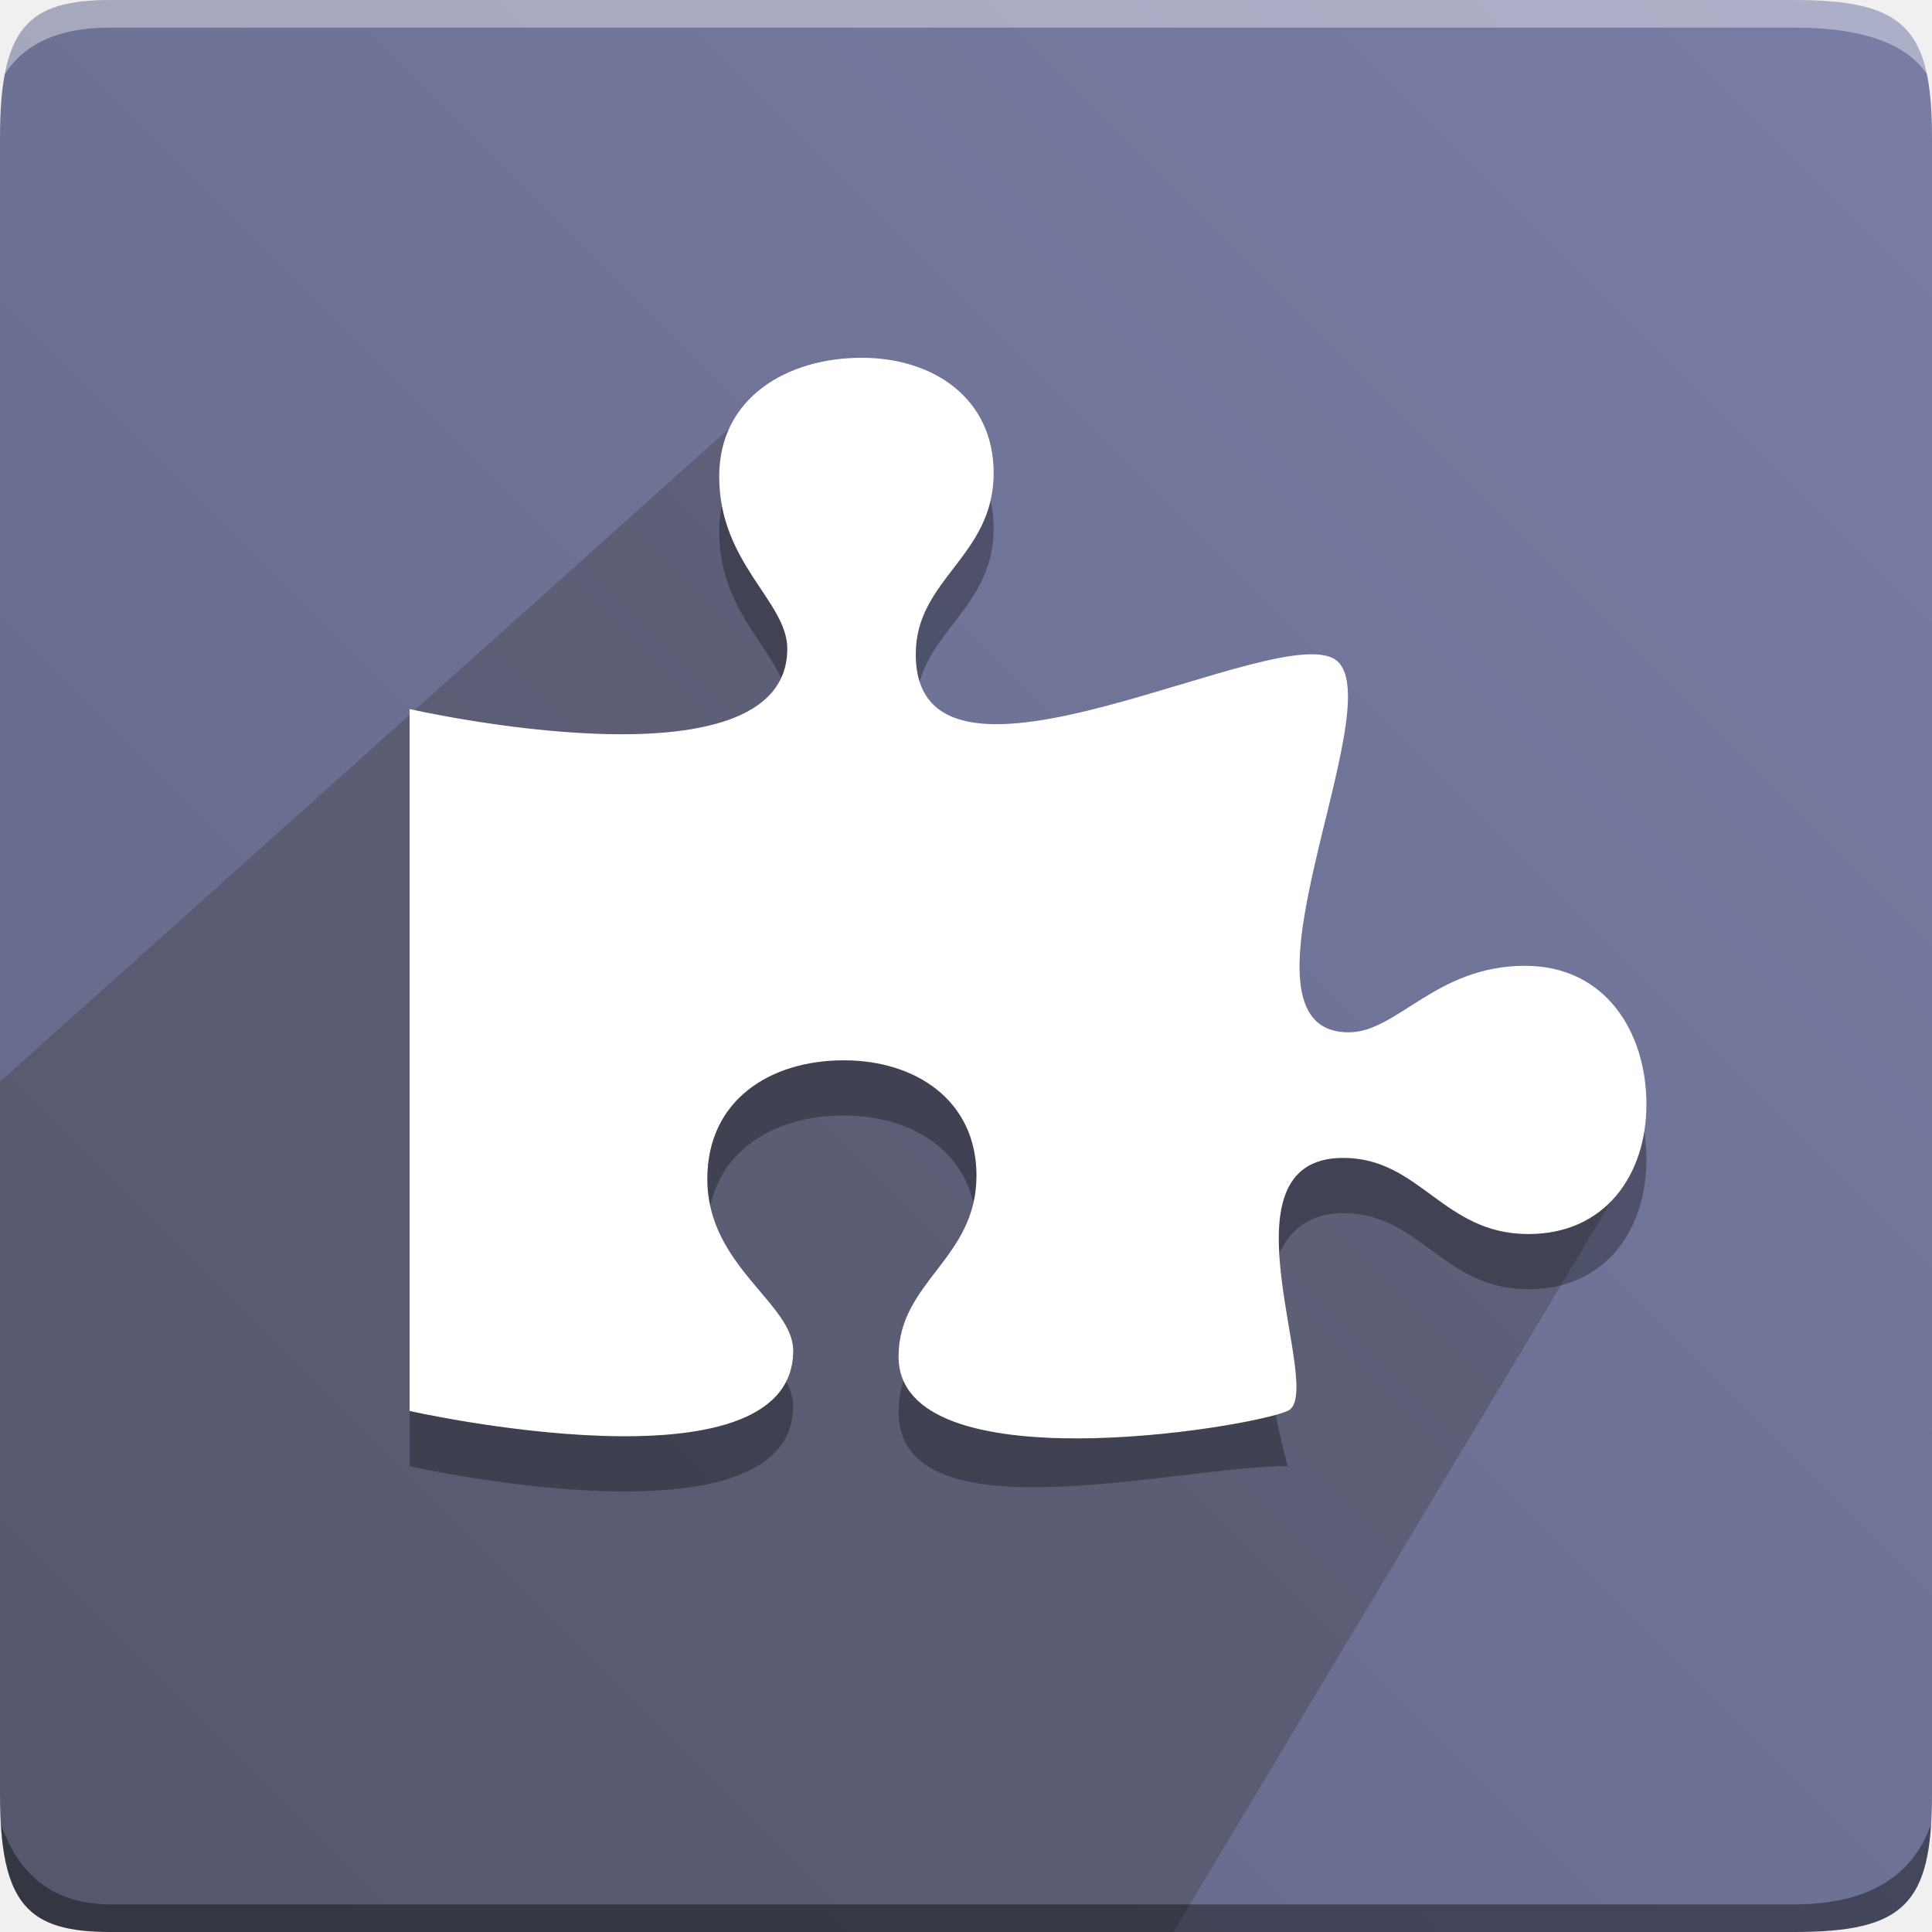
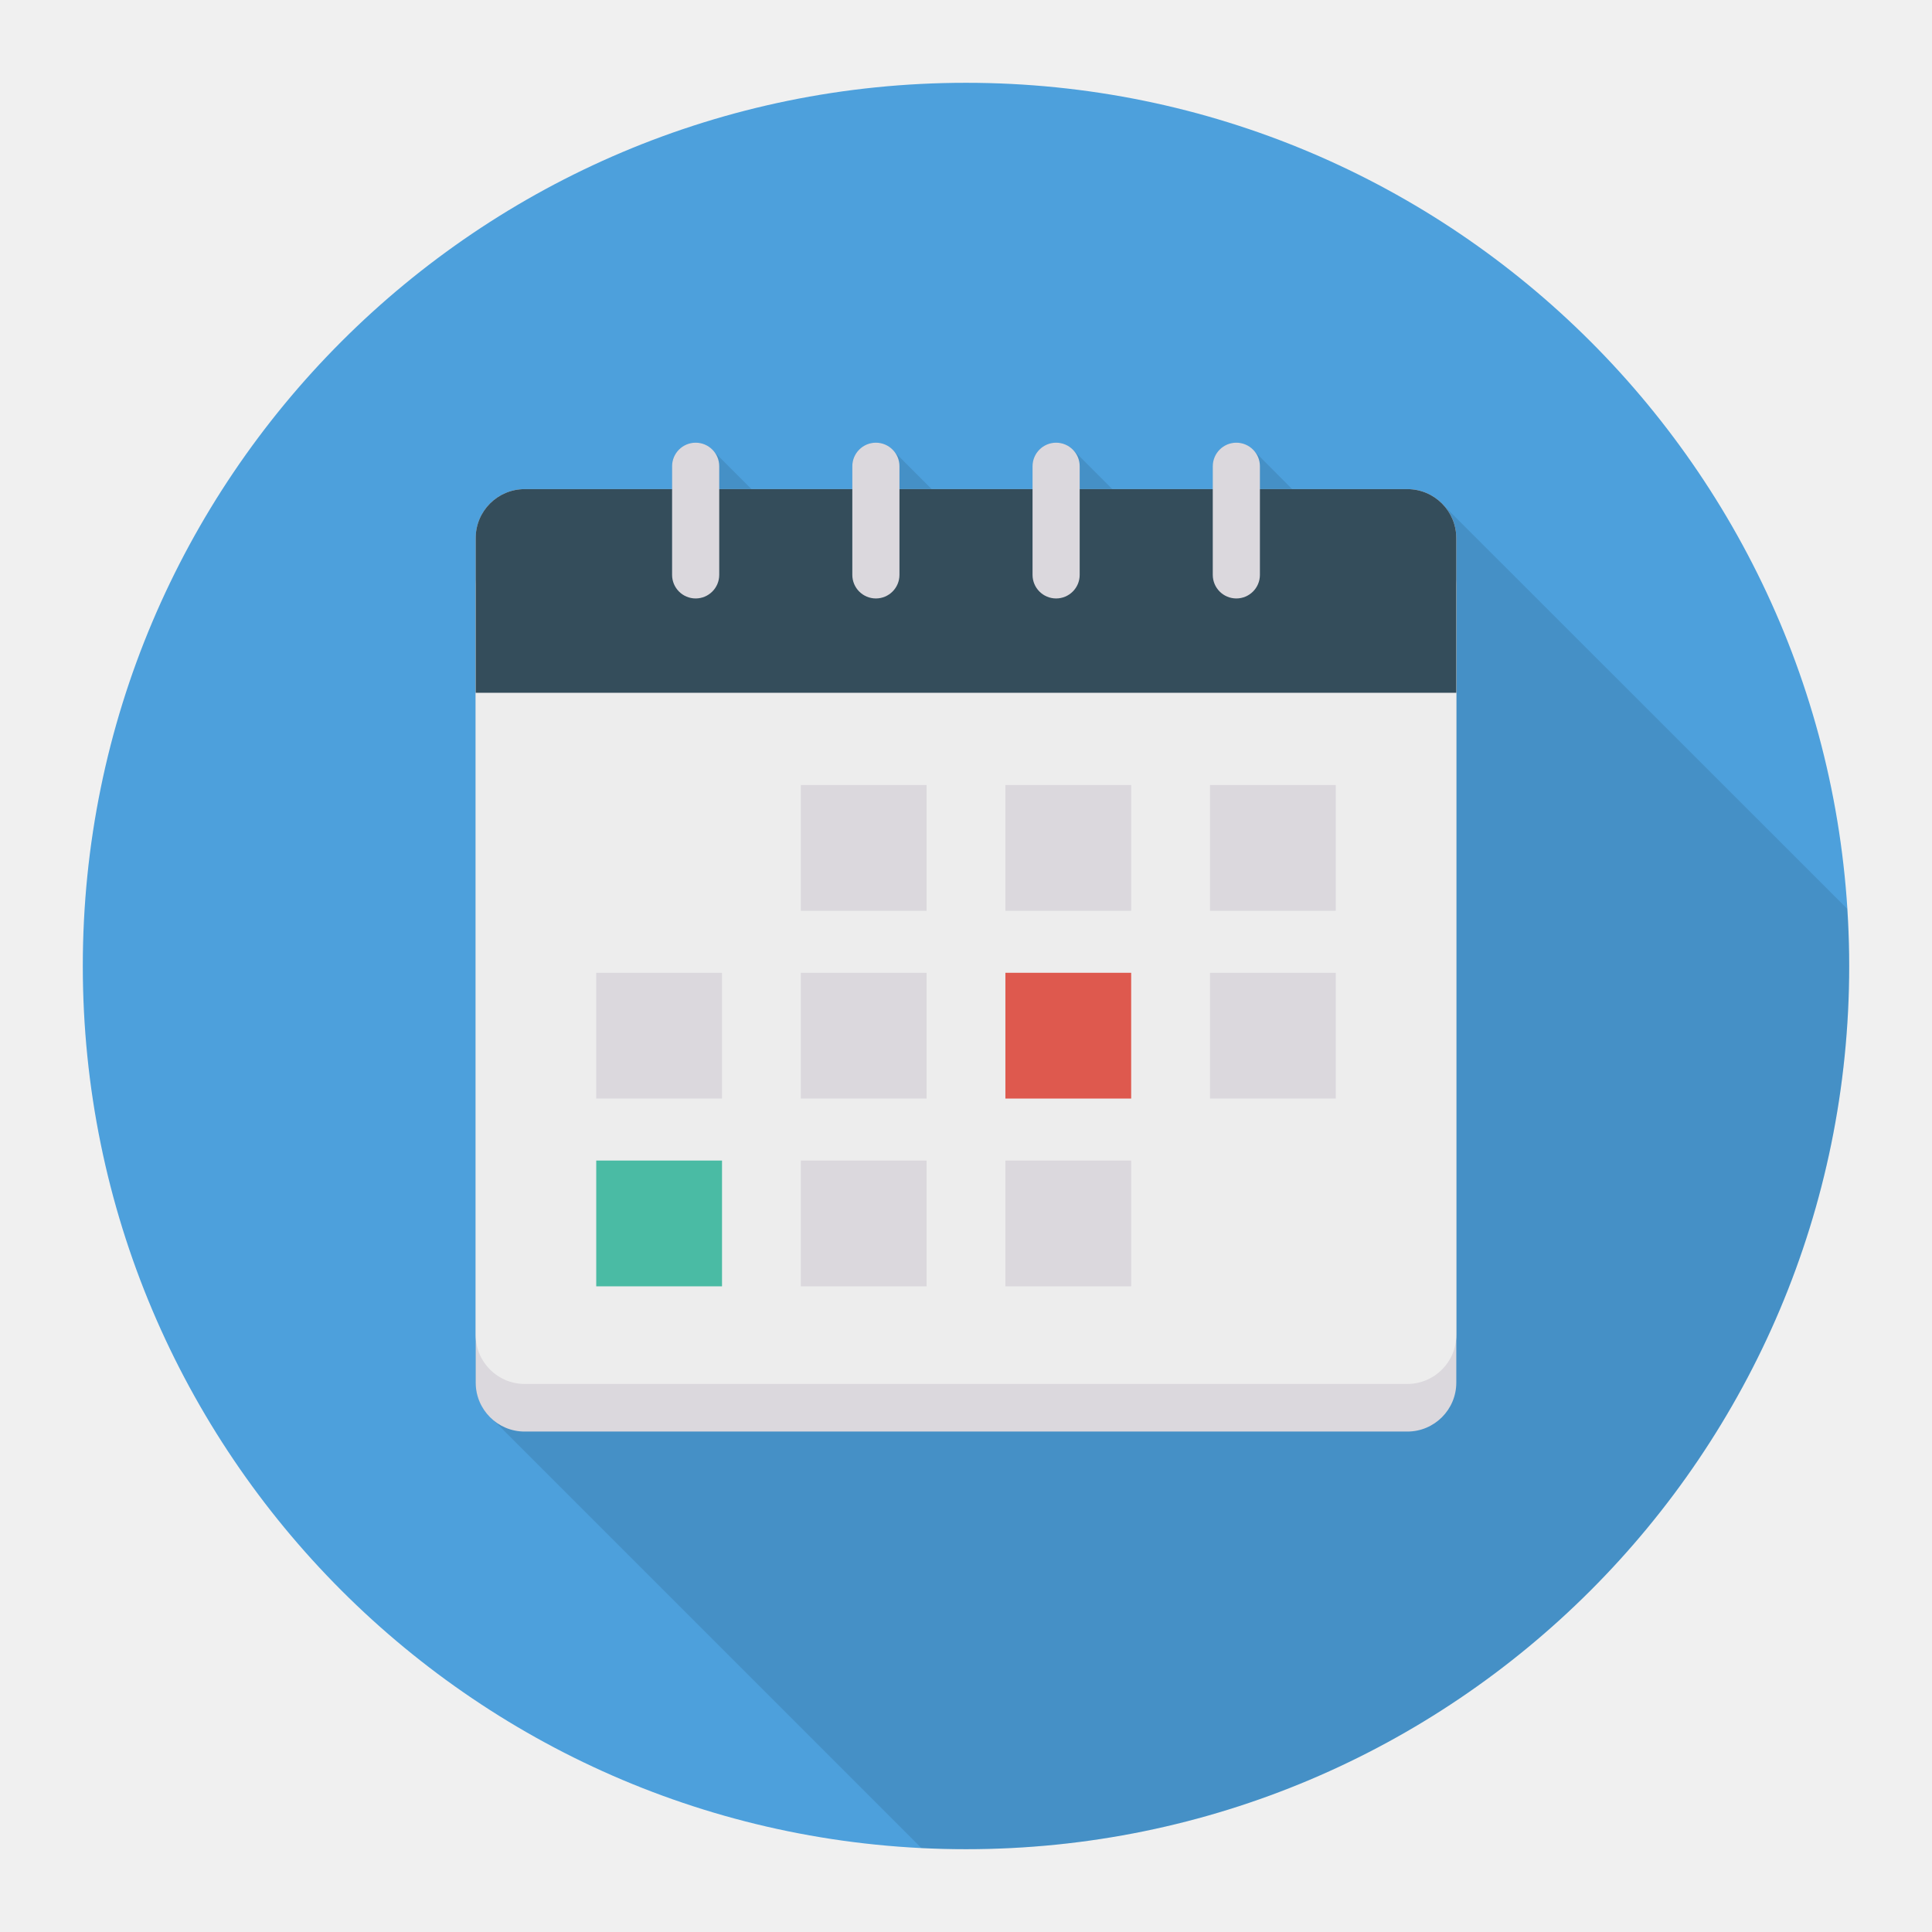
- <svg xmlns="http://www.w3.org/2000/svg" xmlns:xlink="http://www.w3.org/1999/xlink" width="70" height="70" viewBox="0 0 70 70">
-   <defs>
-     <path id="a" d="M4 0h61c4 0 5 1 5 5v60c0 4-1 5-5 5H4c-3 0-4-1-4-5V5c0-4 1-5 4-5z" />
-     <linearGradient id="c" x1="98.162%" x2="0%" y1="1.838%" y2="100%">
-       <stop offset="0%" stop-color="#797DA5" />
-       <stop offset="50.799%" stop-color="#6D7194" />
-       <stop offset="100%" stop-color="#626584" />
-     </linearGradient>
-     <path id="d" d="M55.253 36.993c-3.23 0-4.629 2.41-6.384 2.41-4.666 0-.419-13.45-.419-13.45s-15.27 6.106-15.27-.251c0-2.735 2.822-3.53 2.822-6.563 0-2.709-2.187-4.176-4.781-4.176-2.696 0-5.163 1.442-5.163 4.3 0 3.158 2.467 4.525 2.467 6.24 0 5.313-13.684 2.187-13.684 2.187v25.432s13.898 3.133 13.898-2.187c0-1.715-3.112-3.061-3.112-6.218 0-2.859 2.275-4.3 4.946-4.3 2.62 0 4.807 1.466 4.807 4.176 0 3.032-2.823 3.828-2.823 6.562 0 4.64 10.088 1.963 14.1 1.963 0 0-2.702-9.165 2.009-9.165 2.797 0 3.611 2.759 6.714 2.759 2.773 0 4.273-2.138 4.273-4.698 0-2.61-1.475-5.021-4.4-5.021z" />
-     <path id="e" d="M55.253 34.993c-3.23 0-4.629 2.41-6.384 2.41-4.666 0 1.522-11.755-.419-13.45-1.94-1.695-15.27 6.106-15.27-.251 0-2.735 2.822-3.53 2.822-6.563 0-2.709-2.187-4.176-4.781-4.176-2.696 0-5.163 1.442-5.163 4.3 0 3.158 2.467 4.525 2.467 6.24 0 5.313-13.684 2.187-13.684 2.187v25.432s13.898 3.133 13.898-2.187c0-1.715-3.112-3.061-3.112-6.218 0-2.859 2.275-4.3 4.946-4.3 2.62 0 4.807 1.466 4.807 4.176 0 3.032-2.823 3.828-2.823 6.562 0 4.64 12.677 2.6 14.1 1.963 1.422-.636-2.702-9.165 2.009-9.165 2.797 0 3.611 2.759 6.714 2.759 2.773 0 4.273-2.138 4.273-4.698 0-2.61-1.475-5.021-4.4-5.021z" />
-   </defs>
-   <g fill="none" fill-rule="evenodd">
-     <mask id="b" fill="#fff">
-       <use xlink:href="#a" />
-     </mask>
-     <g mask="url(#b)">
-       <path fill="url(#c)" d="M0 0H70V70H0z" />
-       <path fill="#FFF" fill-opacity=".383" d="M4 1h61c2.667 0 4.333.667 5 2V0H0v3c.667-1.333 2-2 4-2z" />
-       <path fill="#393939" d="M4 70c-2 0-4-.148-4-4.15V39.197L27 15l11 24.84 6 .066 11.113-.066 4.21 2.112L42.511 70H4z" opacity=".324" />
-       <path fill="#000" fill-opacity=".383" d="M4 69h61c2.667 0 4.333-1 5-3v4H0v-4c.667 2 2 3 4 3z" />
-       <use fill="#000" fill-rule="nonzero" opacity=".3" xlink:href="#d" />
-       <use fill="#FFF" fill-rule="nonzero" xlink:href="#e" />
-     </g>
+ <svg xmlns="http://www.w3.org/2000/svg" enable-background="new 0 0 140 140" height="512" viewBox="0 0 140 140" width="512">
+   <circle cx="70" cy="70" fill="#4da0dc" r="64" />
+   <path d="m133.85 65.849c.09 1.37.15 2.75.15 4.14v.02c-.01 35.32-28.62 63.96-63.94 63.99h-.12c-1.06 0-2.12-.03-3.17-.08l-30.96-30.96c-.8-.66-1.34-1.64-1.34-2.77v-61.2c0-1.96 1.59-3.54 3.55-3.54h10.68v-1.66c0-.95.77-1.71 1.71-1.71.39 0 .75.14 1.05.37l.01.01c.1.08.19.17.27.27l2.72 2.72h7.3v-1.66c0-.95.77-1.71 1.71-1.71.39 0 .75.14 1.04.36l.01.01c.11.09.21.18.29.29l2.71 2.71h7.3v-1.66c0-.95.77-1.71 1.71-1.71.48 0 .91.2 1.22.51l2.86 2.86h7.27v-1.66c0-.95.77-1.71 1.71-1.71.54 0 1.02.26 1.34.65l2.71 2.72h8.34c.93 0 1.77.37 2.41.95l.05.04c.03.03.06.07.09.1z" opacity=".1" />
+   <path d="m101.981 38.895h-63.963c-1.959 0-3.548 1.588-3.548 3.548v57.745c0 1.959 1.588 3.548 3.548 3.548h63.963c1.959 0 3.548-1.588 3.548-3.548v-57.745c-0-1.959-1.588-3.548-3.548-3.548z" fill="#dbd8dd" />
+   <path d="m101.981 35.444h-63.963c-1.959 0-3.548 1.588-3.548 3.548v57.745c0 1.959 1.588 3.548 3.548 3.548h63.963c1.959 0 3.548-1.588 3.548-3.548v-57.745c-0-1.959-1.588-3.548-3.548-3.548z" fill="#ededed" />
+   <path d="m105.529 50.203v-11.211c0-1.959-1.588-3.548-3.548-3.548h-63.963c-1.959 0-3.548 1.588-3.548 3.548v11.211h71.058z" fill="#344d5b" />
+   <g fill="#dbd8dd">
+     <path d="m58.03 56.886h9.114v9.114h-9.114z" />
+     <path d="m72.855 56.886h9.114v9.114h-9.114z" />
+     <path d="m87.68 56.886h9.114v9.114h-9.114z" />
+     <path d="m43.206 70.492h9.114v9.114h-9.114z" />
+     <path d="m58.03 70.492h9.114v9.114h-9.114z" />
+   </g>
+   <path d="m72.855 70.492h9.114v9.114h-9.114z" fill="#de594e" />
+   <path d="m87.68 70.492h9.114v9.114h-9.114z" fill="#dbd8dd" />
+   <path d="m43.206 84.098h9.114v9.114h-9.114z" fill="#4abba4" />
+   <g fill="#dbd8dd">
+     <path d="m58.03 84.098h9.114v9.114h-9.114z" />
+     <path d="m72.855 84.098h9.114v9.114h-9.114z" />
+     <path d="m50.41 32.079c-.943 0-1.708.765-1.708 1.708v7.871c0 .943.765 1.708 1.708 1.708s1.708-.765 1.708-1.708v-7.871c0-.943-.765-1.708-1.708-1.708z" />
+     <path d="m63.47 32.079c-.943 0-1.708.765-1.708 1.708v7.871c0 .943.765 1.708 1.708 1.708.943 0 1.708-.765 1.708-1.708v-7.871c0-.943-.765-1.708-1.708-1.708z" />
+     <path d="m76.53 32.079c-.943 0-1.708.765-1.708 1.708v7.871c0 .943.765 1.708 1.708 1.708s1.708-.765 1.708-1.708v-7.871c0-.943-.765-1.708-1.708-1.708z" />
+     <path d="m89.59 32.079c-.943 0-1.708.765-1.708 1.708v7.871c0 .943.765 1.708 1.708 1.708s1.708-.765 1.708-1.708v-7.871c0-.943-.765-1.708-1.708-1.708z" />
  </g>
</svg>
